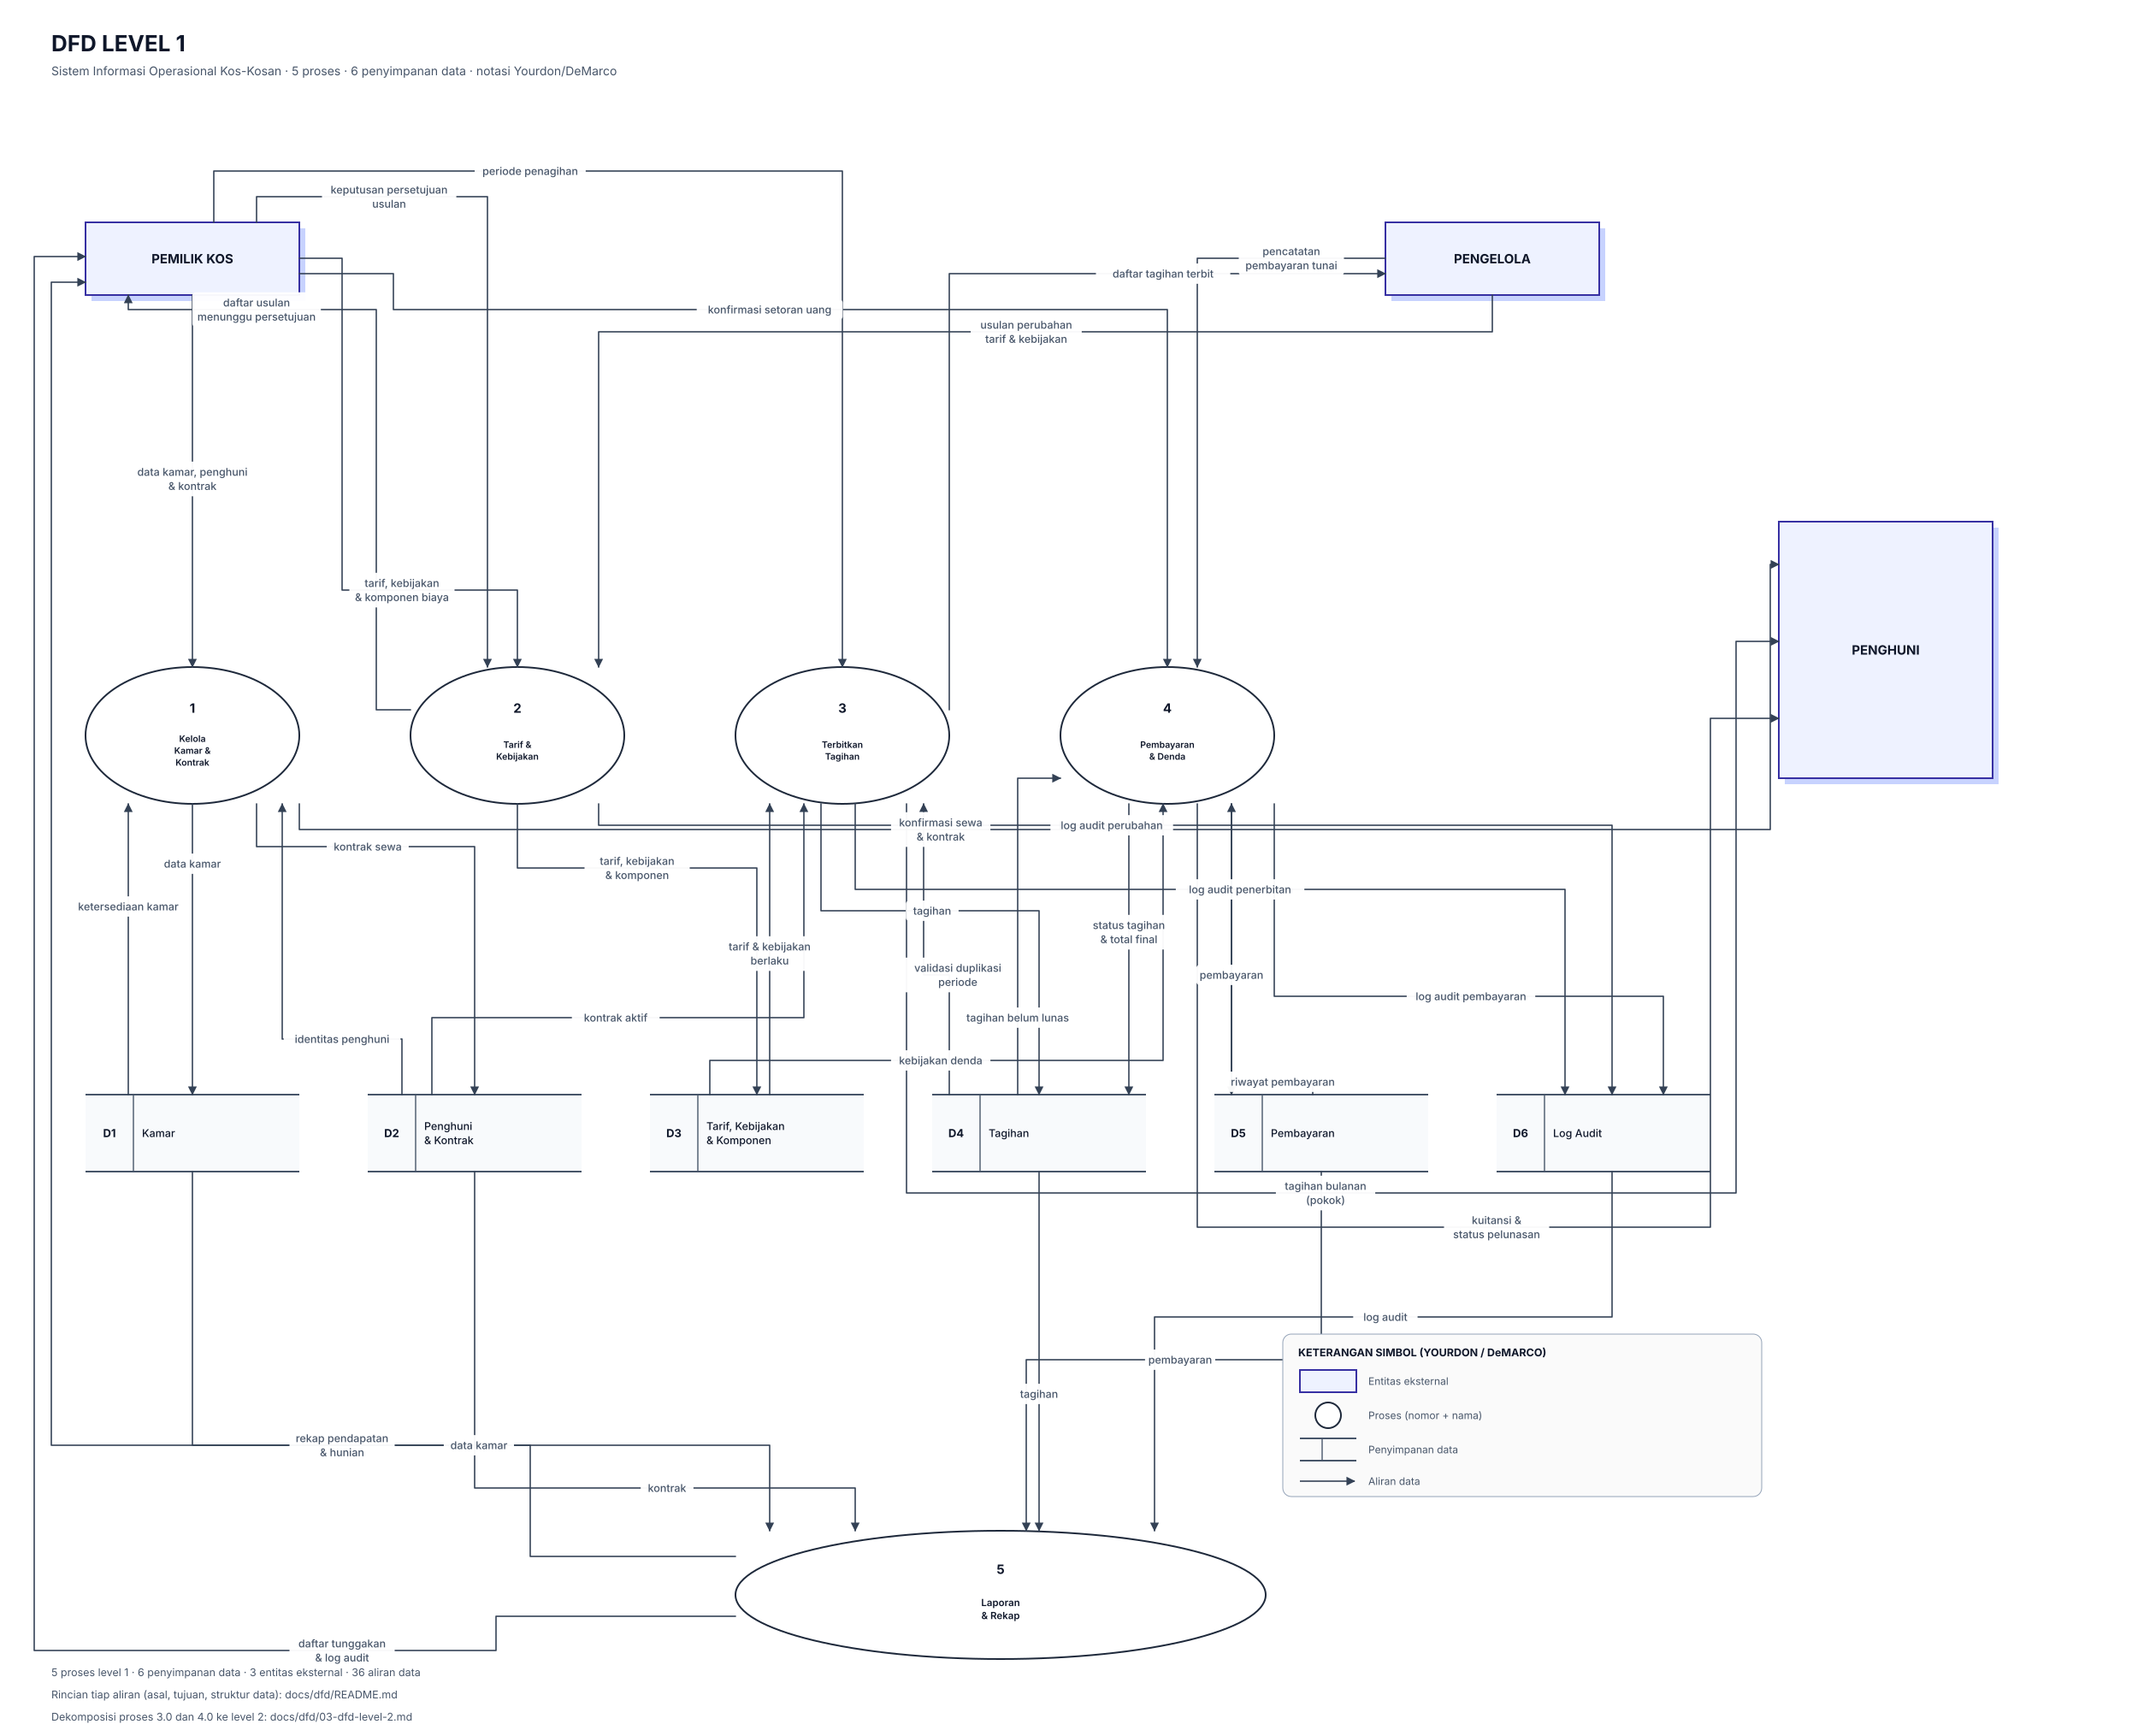
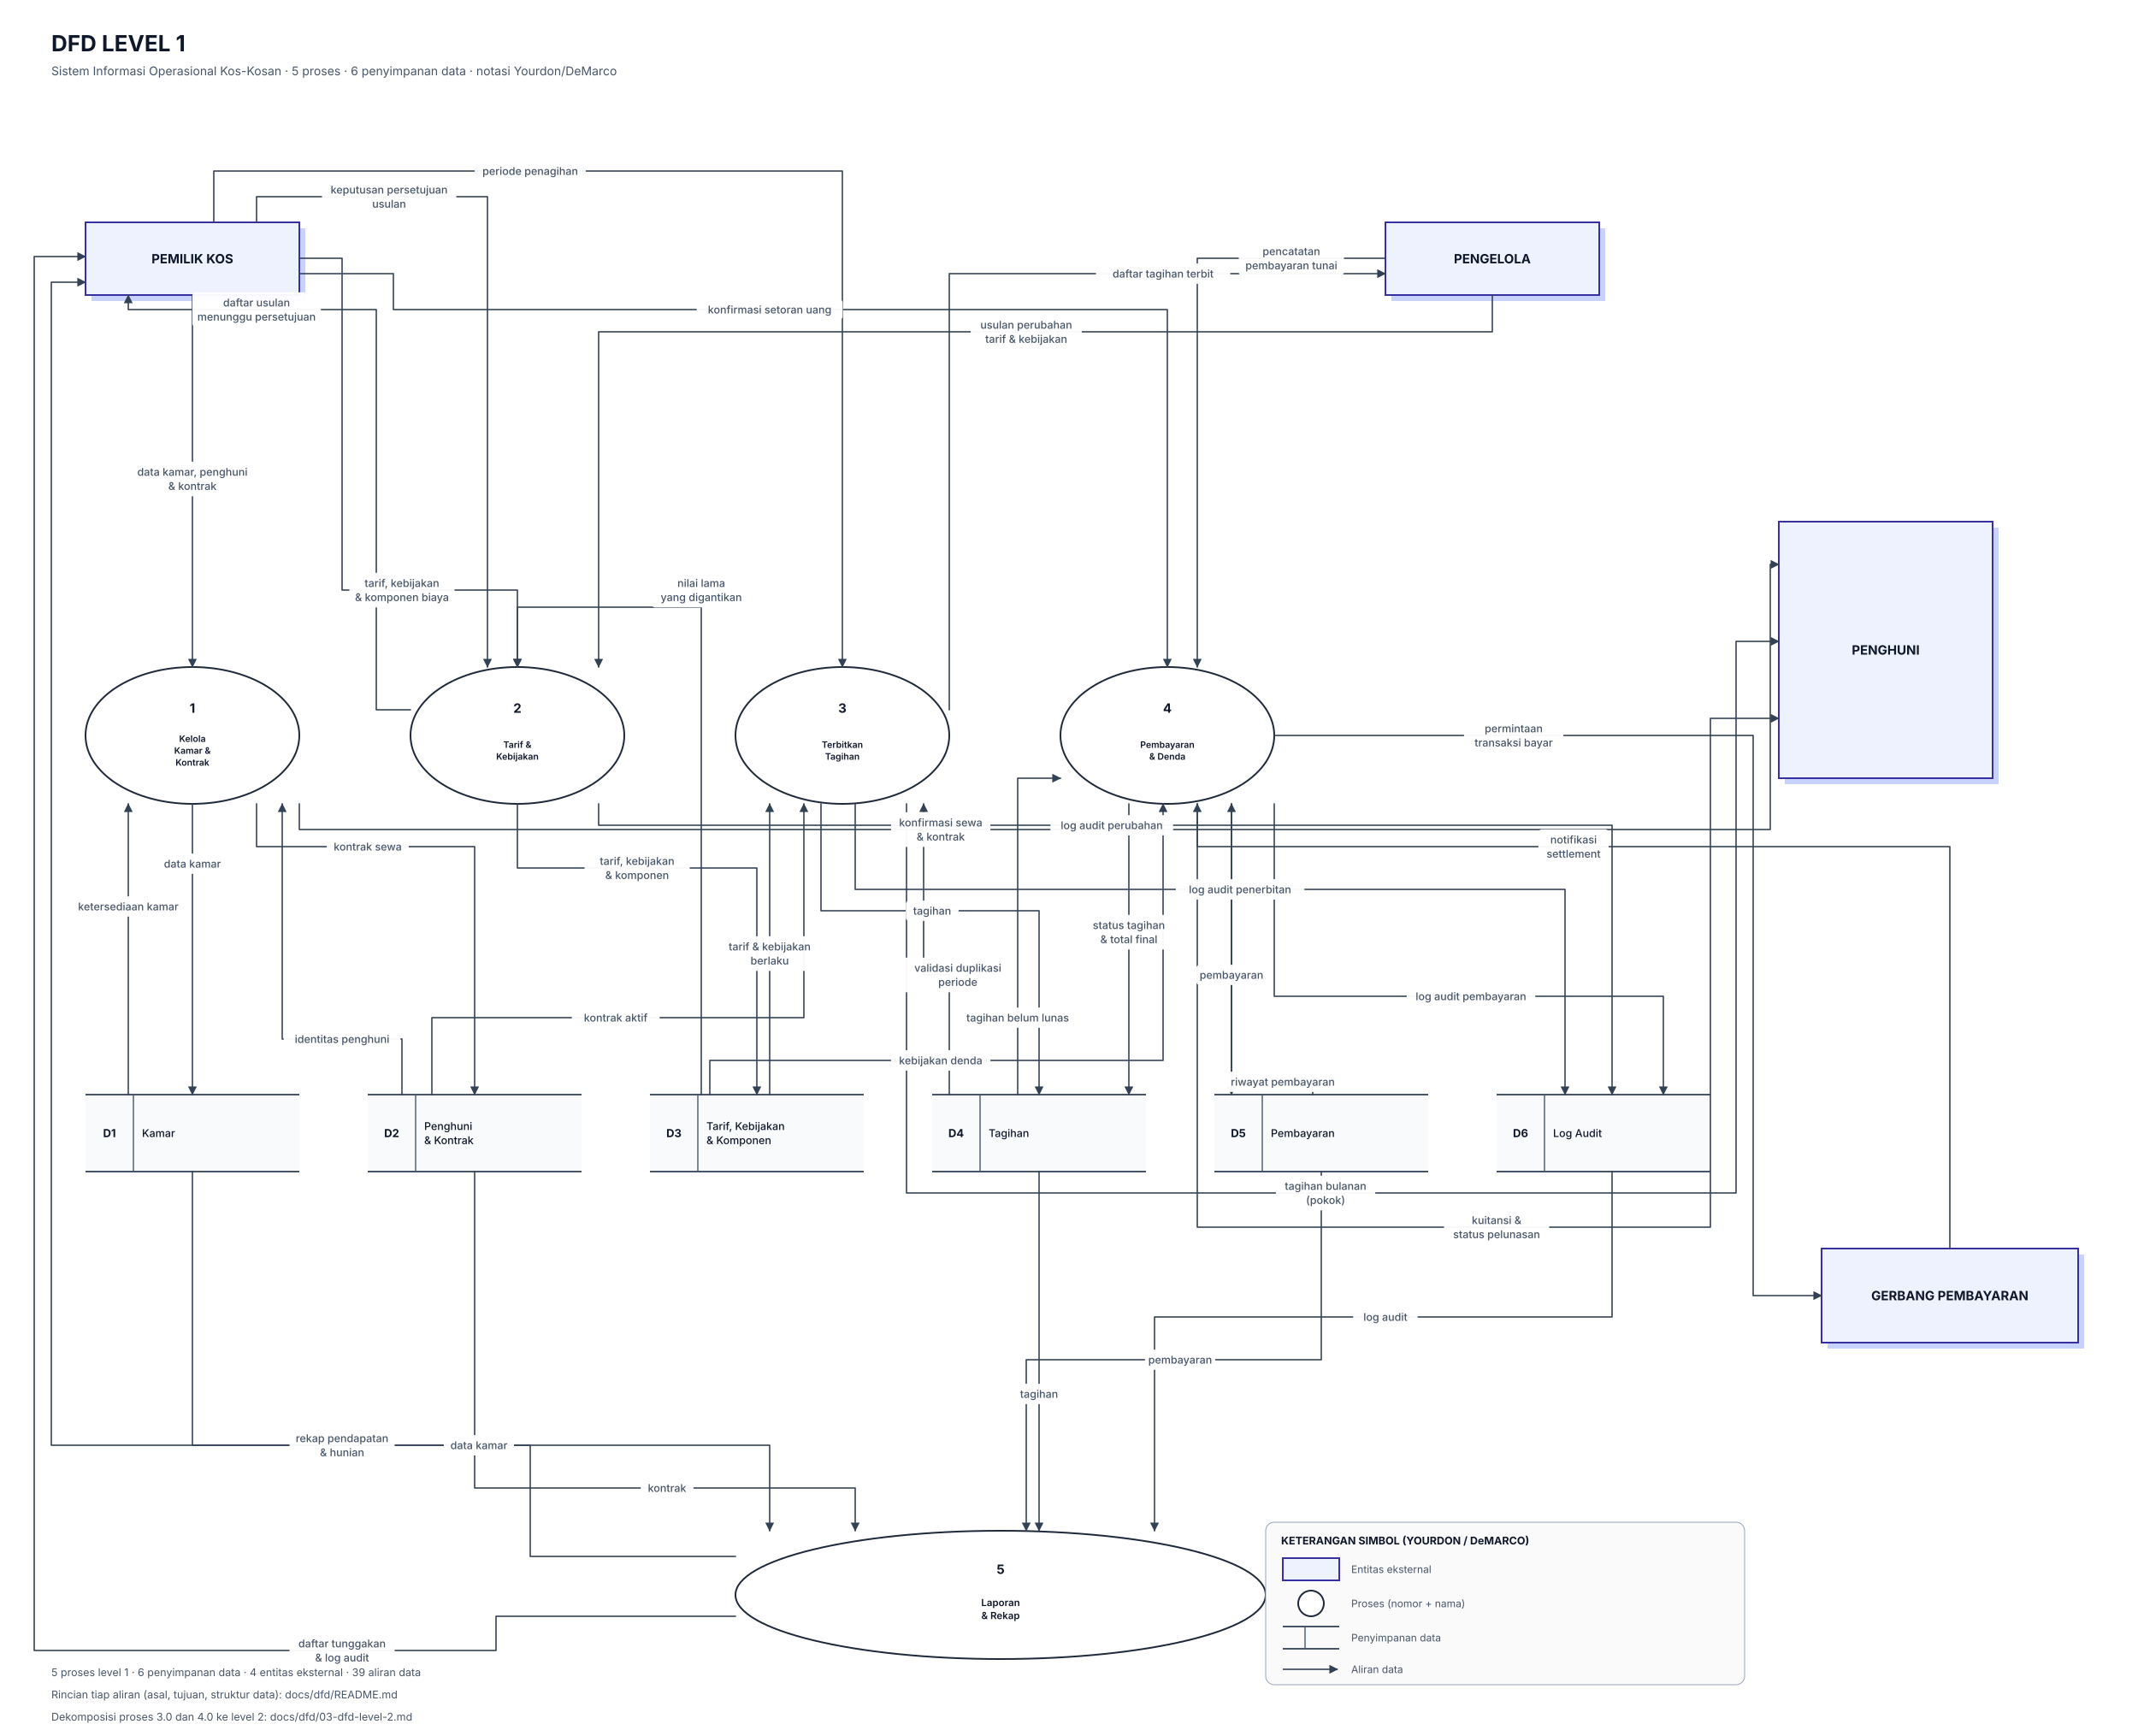
<svg xmlns="http://www.w3.org/2000/svg" width="2500" height="2030" viewBox="0 0 2500 2030" font-family="'Segoe UI', 'Inter', 'Helvetica Neue', Arial, sans-serif">
  <defs>
    <marker id="arrow" viewBox="0 0 10 10" refX="9.2" refY="5" markerWidth="6.5" markerHeight="6.5" orient="auto-start-reverse">
      <path d="M0,0 L10,5 L0,10 Z" fill="#334155" />
    </marker>
  </defs>
  <rect width="2500" height="2030" fill="#ffffff" />
  <text x="60" y="60" font-size="26" font-weight="700" fill="#0f172a">DFD LEVEL 1</text>
  <text x="60" y="88" font-size="14" font-weight="400" fill="#475569">Sistem Informasi Operasional Kos-Kosan  ·  5 proses  ·  6 penyimpanan data  ·  notasi Yourdon/DeMarco</text>
  <rect x="107" y="267" width="250" height="85" fill="#c7d2fe" />
  <rect x="100" y="260" width="250" height="85" fill="#eef2ff" stroke="#3730a3" stroke-width="2" />
  <text x="225" y="302.5" text-anchor="middle" dominant-baseline="central" font-size="15" font-weight="700" fill="#0f172a">PEMILIK KOS</text>
  <rect x="1627" y="267" width="250" height="85" fill="#c7d2fe" />
  <rect x="1620" y="260" width="250" height="85" fill="#eef2ff" stroke="#3730a3" stroke-width="2" />
  <text x="1745" y="302.5" text-anchor="middle" dominant-baseline="central" font-size="15" font-weight="700" fill="#0f172a">PENGELOLA</text>
  <rect x="2087" y="617" width="250" height="300" fill="#c7d2fe" />
  <rect x="2080" y="610" width="250" height="300" fill="#eef2ff" stroke="#3730a3" stroke-width="2" />
  <text x="2205" y="760" text-anchor="middle" dominant-baseline="central" font-size="15" font-weight="700" fill="#0f172a">PENGHUNI</text>
+   <rect x="2137" y="1467" width="300" height="110" fill="#c7d2fe" />
+   <rect x="2130" y="1460" width="300" height="110" fill="#eef2ff" stroke="#3730a3" stroke-width="2" />
+   <text x="2280" y="1515" text-anchor="middle" dominant-baseline="central" font-size="15" font-weight="700" fill="#0f172a">GERBANG PEMBAYARAN</text>
  <ellipse cx="225" cy="860" rx="125" ry="80" fill="#ffffff" stroke="#1e293b" stroke-width="2" />
  <text x="225" y="828" text-anchor="middle" dominant-baseline="central" font-size="15" font-weight="700" fill="#0f172a">1</text>
  <text x="225" y="863.7" text-anchor="middle" dominant-baseline="central" font-size="10.5" font-weight="600" fill="#0f172a">Kelola</text>
  <text x="225" y="877.6" text-anchor="middle" dominant-baseline="central" font-size="10.5" font-weight="600" fill="#0f172a">Kamar &amp;</text>
  <text x="225" y="891.5" text-anchor="middle" dominant-baseline="central" font-size="10.5" font-weight="600" fill="#0f172a">Kontrak</text>
  <ellipse cx="605" cy="860" rx="125" ry="80" fill="#ffffff" stroke="#1e293b" stroke-width="2" />
  <text x="605" y="828" text-anchor="middle" dominant-baseline="central" font-size="15" font-weight="700" fill="#0f172a">2</text>
  <text x="605" y="870.7" text-anchor="middle" dominant-baseline="central" font-size="10.5" font-weight="600" fill="#0f172a">Tarif &amp;</text>
  <text x="605" y="884.5" text-anchor="middle" dominant-baseline="central" font-size="10.5" font-weight="600" fill="#0f172a">Kebijakan</text>
  <ellipse cx="985" cy="860" rx="125" ry="80" fill="#ffffff" stroke="#1e293b" stroke-width="2" />
  <text x="985" y="828" text-anchor="middle" dominant-baseline="central" font-size="15" font-weight="700" fill="#0f172a">3</text>
  <text x="985" y="870.7" text-anchor="middle" dominant-baseline="central" font-size="10.5" font-weight="600" fill="#0f172a">Terbitkan</text>
  <text x="985" y="884.5" text-anchor="middle" dominant-baseline="central" font-size="10.5" font-weight="600" fill="#0f172a">Tagihan</text>
  <ellipse cx="1365" cy="860" rx="125" ry="80" fill="#ffffff" stroke="#1e293b" stroke-width="2" />
  <text x="1365" y="828" text-anchor="middle" dominant-baseline="central" font-size="15" font-weight="700" fill="#0f172a">4</text>
  <text x="1365" y="870.7" text-anchor="middle" dominant-baseline="central" font-size="10.5" font-weight="600" fill="#0f172a">Pembayaran</text>
  <text x="1365" y="884.5" text-anchor="middle" dominant-baseline="central" font-size="10.5" font-weight="600" fill="#0f172a">&amp; Denda</text>
  <ellipse cx="1170" cy="1865" rx="310" ry="75" fill="#ffffff" stroke="#1e293b" stroke-width="2" />
  <text x="1170" y="1835" text-anchor="middle" dominant-baseline="central" font-size="15" font-weight="700" fill="#0f172a">5</text>
  <text x="1170" y="1873.9" text-anchor="middle" dominant-baseline="central" font-size="11.5" font-weight="600" fill="#0f172a">Laporan</text>
  <text x="1170" y="1889.1" text-anchor="middle" dominant-baseline="central" font-size="11.5" font-weight="600" fill="#0f172a">&amp; Rekap</text>
  <rect x="100" y="1281" width="250" height="88" fill="#f8fafc" />
  <line x1="100" y1="1280" x2="350" y2="1280" stroke="#475569" stroke-width="2" />
  <line x1="100" y1="1370" x2="350" y2="1370" stroke="#475569" stroke-width="2" />
  <line x1="156" y1="1280" x2="156" y2="1370" stroke="#475569" stroke-width="1.4" />
  <text x="128" y="1325" text-anchor="middle" dominant-baseline="central" font-size="13" font-weight="700" fill="#0f172a">D1</text>
  <text x="166" y="1325" text-anchor="start" dominant-baseline="central" font-size="12.5" font-weight="500" fill="#0f172a">Kamar</text>
  <rect x="430" y="1281" width="250" height="88" fill="#f8fafc" />
  <line x1="430" y1="1280" x2="680" y2="1280" stroke="#475569" stroke-width="2" />
  <line x1="430" y1="1370" x2="680" y2="1370" stroke="#475569" stroke-width="2" />
  <line x1="486" y1="1280" x2="486" y2="1370" stroke="#475569" stroke-width="1.4" />
  <text x="458" y="1325" text-anchor="middle" dominant-baseline="central" font-size="13" font-weight="700" fill="#0f172a">D2</text>
  <text x="496" y="1316.8" text-anchor="start" dominant-baseline="central" font-size="12.5" font-weight="500" fill="#0f172a">Penghuni</text>
  <text x="496" y="1333.3" text-anchor="start" dominant-baseline="central" font-size="12.5" font-weight="500" fill="#0f172a">&amp; Kontrak</text>
  <rect x="760" y="1281" width="250" height="88" fill="#f8fafc" />
  <line x1="760" y1="1280" x2="1010" y2="1280" stroke="#475569" stroke-width="2" />
  <line x1="760" y1="1370" x2="1010" y2="1370" stroke="#475569" stroke-width="2" />
  <line x1="816" y1="1280" x2="816" y2="1370" stroke="#475569" stroke-width="1.4" />
  <text x="788" y="1325" text-anchor="middle" dominant-baseline="central" font-size="13" font-weight="700" fill="#0f172a">D3</text>
  <text x="826" y="1316.8" text-anchor="start" dominant-baseline="central" font-size="12.5" font-weight="500" fill="#0f172a">Tarif, Kebijakan</text>
  <text x="826" y="1333.3" text-anchor="start" dominant-baseline="central" font-size="12.5" font-weight="500" fill="#0f172a">&amp; Komponen</text>
  <rect x="1090" y="1281" width="250" height="88" fill="#f8fafc" />
  <line x1="1090" y1="1280" x2="1340" y2="1280" stroke="#475569" stroke-width="2" />
  <line x1="1090" y1="1370" x2="1340" y2="1370" stroke="#475569" stroke-width="2" />
  <line x1="1146" y1="1280" x2="1146" y2="1370" stroke="#475569" stroke-width="1.4" />
  <text x="1118" y="1325" text-anchor="middle" dominant-baseline="central" font-size="13" font-weight="700" fill="#0f172a">D4</text>
  <text x="1156" y="1325" text-anchor="start" dominant-baseline="central" font-size="12.5" font-weight="500" fill="#0f172a">Tagihan</text>
  <rect x="1420" y="1281" width="250" height="88" fill="#f8fafc" />
  <line x1="1420" y1="1280" x2="1670" y2="1280" stroke="#475569" stroke-width="2" />
  <line x1="1420" y1="1370" x2="1670" y2="1370" stroke="#475569" stroke-width="2" />
  <line x1="1476" y1="1280" x2="1476" y2="1370" stroke="#475569" stroke-width="1.4" />
  <text x="1448" y="1325" text-anchor="middle" dominant-baseline="central" font-size="13" font-weight="700" fill="#0f172a">D5</text>
  <text x="1486" y="1325" text-anchor="start" dominant-baseline="central" font-size="12.5" font-weight="500" fill="#0f172a">Pembayaran</text>
  <rect x="1750" y="1281" width="250" height="88" fill="#f8fafc" />
  <line x1="1750" y1="1280" x2="2000" y2="1280" stroke="#475569" stroke-width="2" />
  <line x1="1750" y1="1370" x2="2000" y2="1370" stroke="#475569" stroke-width="2" />
  <line x1="1806" y1="1280" x2="1806" y2="1370" stroke="#475569" stroke-width="1.4" />
  <text x="1778" y="1325" text-anchor="middle" dominant-baseline="central" font-size="13" font-weight="700" fill="#0f172a">D6</text>
  <text x="1816" y="1325" text-anchor="start" dominant-baseline="central" font-size="12.5" font-weight="500" fill="#0f172a">Log Audit</text>
  <path d="M225 345 L225 780" fill="none" stroke="#334155" stroke-width="1.6" marker-end="url(#arrow)" stroke-linejoin="round" stroke-linecap="round" />
  <path d="M350 302 L400 302 L400 690 L605 690 L605 780" fill="none" stroke="#334155" stroke-width="1.6" marker-end="url(#arrow)" stroke-linejoin="round" stroke-linecap="round" />
  <path d="M300 260 L300 230 L570 230 L570 780" fill="none" stroke="#334155" stroke-width="1.6" marker-end="url(#arrow)" stroke-linejoin="round" stroke-linecap="round" />
  <path d="M250 260 L250 200 L985 200 L985 780" fill="none" stroke="#334155" stroke-width="1.6" marker-end="url(#arrow)" stroke-linejoin="round" stroke-linecap="round" />
  <path d="M350 320 L460 320 L460 362 L1365 362 L1365 780" fill="none" stroke="#334155" stroke-width="1.6" marker-end="url(#arrow)" stroke-linejoin="round" stroke-linecap="round" />
  <path d="M1745 345 L1745 388 L700 388 L700 780" fill="none" stroke="#334155" stroke-width="1.6" marker-end="url(#arrow)" stroke-linejoin="round" stroke-linecap="round" />
  <path d="M1620 302 L1400 302 L1400 780" fill="none" stroke="#334155" stroke-width="1.6" marker-end="url(#arrow)" stroke-linejoin="round" stroke-linecap="round" />
+   <path d="M2280 1460 L2280 990 L1400 990 L1400 940" fill="none" stroke="#334155" stroke-width="1.6" marker-end="url(#arrow)" stroke-linejoin="round" stroke-linecap="round" />
  <path d="M350 940 L350 970 L2070 970 L2070 660 L2080 660" fill="none" stroke="#334155" stroke-width="1.6" marker-end="url(#arrow)" stroke-linejoin="round" stroke-linecap="round" />
  <path d="M480 830 L440 830 L440 362 L150 362 L150 345" fill="none" stroke="#334155" stroke-width="1.6" marker-end="url(#arrow)" stroke-linejoin="round" stroke-linecap="round" />
  <path d="M1060 940 L1060 1395 L2030 1395 L2030 750 L2080 750" fill="none" stroke="#334155" stroke-width="1.6" marker-end="url(#arrow)" stroke-linejoin="round" stroke-linecap="round" />
  <path d="M1110 830 L1110 320 L1620 320" fill="none" stroke="#334155" stroke-width="1.6" marker-end="url(#arrow)" stroke-linejoin="round" stroke-linecap="round" />
  <path d="M1400 940 L1400 1435 L2000 1435 L2000 840 L2080 840" fill="none" stroke="#334155" stroke-width="1.6" marker-end="url(#arrow)" stroke-linejoin="round" stroke-linecap="round" />
  <path d="M860 1820 L620 1820 L620 1690 L60 1690 L60 330 L100 330" fill="none" stroke="#334155" stroke-width="1.6" marker-end="url(#arrow)" stroke-linejoin="round" stroke-linecap="round" />
  <path d="M860 1890 L580 1890 L580 1930 L40 1930 L40 300 L100 300" fill="none" stroke="#334155" stroke-width="1.6" marker-end="url(#arrow)" stroke-linejoin="round" stroke-linecap="round" />
+   <path d="M1490 860 L2050 860 L2050 1515 L2130 1515" fill="none" stroke="#334155" stroke-width="1.6" marker-end="url(#arrow)" stroke-linejoin="round" stroke-linecap="round" />
  <path d="M225 940 L225 1280" fill="none" stroke="#334155" stroke-width="1.6" marker-end="url(#arrow)" stroke-linejoin="round" stroke-linecap="round" />
  <path d="M300 940 L300 990 L555 990 L555 1280" fill="none" stroke="#334155" stroke-width="1.6" marker-end="url(#arrow)" stroke-linejoin="round" stroke-linecap="round" />
  <path d="M605 940 L605 1015 L885 1015 L885 1280" fill="none" stroke="#334155" stroke-width="1.6" marker-end="url(#arrow)" stroke-linejoin="round" stroke-linecap="round" />
  <path d="M700 940 L700 965 L1885 965 L1885 1280" fill="none" stroke="#334155" stroke-width="1.6" marker-end="url(#arrow)" stroke-linejoin="round" stroke-linecap="round" />
  <path d="M960 940 L960 1065 L1215 1065 L1215 1280" fill="none" stroke="#334155" stroke-width="1.6" marker-end="url(#arrow)" stroke-linejoin="round" stroke-linecap="round" />
  <path d="M1000 940 L1000 1040 L1830 1040 L1830 1280" fill="none" stroke="#334155" stroke-width="1.6" marker-end="url(#arrow)" stroke-linejoin="round" stroke-linecap="round" />
  <path d="M1320 940 L1320 1280" fill="none" stroke="#334155" stroke-width="1.6" marker-end="url(#arrow)" stroke-linejoin="round" stroke-linecap="round" />
  <path d="M1440 940 L1440 1280" fill="none" stroke="#334155" stroke-width="1.6" marker-end="url(#arrow)" stroke-linejoin="round" stroke-linecap="round" />
  <path d="M1490 940 L1490 1165 L1945 1165 L1945 1280" fill="none" stroke="#334155" stroke-width="1.6" marker-end="url(#arrow)" stroke-linejoin="round" stroke-linecap="round" />
  <path d="M150 1280 L150 940" fill="none" stroke="#334155" stroke-width="1.6" marker-end="url(#arrow)" stroke-linejoin="round" stroke-linecap="round" />
  <path d="M470 1280 L470 1215 L330 1215 L330 940" fill="none" stroke="#334155" stroke-width="1.6" marker-end="url(#arrow)" stroke-linejoin="round" stroke-linecap="round" />
  <path d="M505 1280 L505 1190 L940 1190 L940 940" fill="none" stroke="#334155" stroke-width="1.6" marker-end="url(#arrow)" stroke-linejoin="round" stroke-linecap="round" />
  <path d="M900 1280 L900 940" fill="none" stroke="#334155" stroke-width="1.6" marker-end="url(#arrow)" stroke-linejoin="round" stroke-linecap="round" />
  <path d="M1110 1280 L1110 1140 L1080 1140 L1080 940" fill="none" stroke="#334155" stroke-width="1.6" marker-end="url(#arrow)" stroke-linejoin="round" stroke-linecap="round" />
  <path d="M830 1280 L830 1240 L1360 1240 L1360 940" fill="none" stroke="#334155" stroke-width="1.6" marker-end="url(#arrow)" stroke-linejoin="round" stroke-linecap="round" />
  <path d="M1190 1280 L1190 910 L1240 910" fill="none" stroke="#334155" stroke-width="1.6" marker-end="url(#arrow)" stroke-linejoin="round" stroke-linecap="round" />
  <path d="M1535 1280 L1535 1265 L1440 1265 L1440 940" fill="none" stroke="#334155" stroke-width="1.6" marker-end="url(#arrow)" stroke-linejoin="round" stroke-linecap="round" />
+   <path d="M820 1280 L820 710 L605 710 L605 780" fill="none" stroke="#334155" stroke-width="1.6" marker-end="url(#arrow)" stroke-linejoin="round" stroke-linecap="round" />
  <path d="M225 1370 L225 1690 L900 1690 L900 1790" fill="none" stroke="#334155" stroke-width="1.6" marker-end="url(#arrow)" stroke-linejoin="round" stroke-linecap="round" />
  <path d="M555 1370 L555 1740 L1000 1740 L1000 1790" fill="none" stroke="#334155" stroke-width="1.6" marker-end="url(#arrow)" stroke-linejoin="round" stroke-linecap="round" />
  <path d="M1215 1370 L1215 1790" fill="none" stroke="#334155" stroke-width="1.6" marker-end="url(#arrow)" stroke-linejoin="round" stroke-linecap="round" />
  <path d="M1545 1370 L1545 1590 L1200 1590 L1200 1790" fill="none" stroke="#334155" stroke-width="1.6" marker-end="url(#arrow)" stroke-linejoin="round" stroke-linecap="round" />
  <path d="M1885 1370 L1885 1540 L1350 1540 L1350 1790" fill="none" stroke="#334155" stroke-width="1.6" marker-end="url(#arrow)" stroke-linejoin="round" stroke-linecap="round" />
  <rect x="149.9" y="539.8" width="150.3" height="40.5" rx="4" fill="#ffffff" opacity="0.96" />
  <text x="225" y="551.8" text-anchor="middle" dominant-baseline="central" font-size="12.5" font-weight="500" fill="#475569">data kamar, penghuni</text>
  <text x="225" y="568.3" text-anchor="middle" dominant-baseline="central" font-size="12.5" font-weight="500" fill="#475569">&amp; kontrak</text>
  <rect x="408.5" y="669.8" width="123" height="40.5" rx="4" fill="#ffffff" opacity="0.96" />
  <text x="470" y="681.8" text-anchor="middle" dominant-baseline="central" font-size="12.5" font-weight="500" fill="#475569">tarif, kebijakan</text>
  <text x="470" y="698.3" text-anchor="middle" dominant-baseline="central" font-size="12.5" font-weight="500" fill="#475569">&amp; komponen biaya</text>
  <rect x="376.5" y="209.8" width="157.1" height="40.5" rx="4" fill="#ffffff" opacity="0.96" />
  <text x="455" y="221.8" text-anchor="middle" dominant-baseline="central" font-size="12.5" font-weight="500" fill="#475569">keputusan persetujuan</text>
  <text x="455" y="238.3" text-anchor="middle" dominant-baseline="central" font-size="12.5" font-weight="500" fill="#475569">usulan</text>
  <rect x="555.1" y="188.1" width="129.8" height="23.8" rx="4" fill="#ffffff" opacity="0.96" />
  <text x="620" y="200" text-anchor="middle" dominant-baseline="central" font-size="12.5" font-weight="500" fill="#475569">periode penagihan</text>
  <rect x="814.7" y="350.1" width="170.7" height="23.8" rx="4" fill="#ffffff" opacity="0.96" />
  <text x="900" y="362" text-anchor="middle" dominant-baseline="central" font-size="12.5" font-weight="500" fill="#475569">konfirmasi setoran uang</text>
  <rect x="1135.1" y="367.8" width="129.8" height="40.5" rx="4" fill="#ffffff" opacity="0.96" />
  <text x="1200" y="379.8" text-anchor="middle" dominant-baseline="central" font-size="12.5" font-weight="500" fill="#475569">usulan perubahan</text>
  <text x="1200" y="396.3" text-anchor="middle" dominant-baseline="central" font-size="12.5" font-weight="500" fill="#475569">tarif &amp; kebijakan</text>
  <rect x="1448.5" y="281.8" width="123" height="40.5" rx="4" fill="#ffffff" opacity="0.96" />
  <text x="1510" y="293.8" text-anchor="middle" dominant-baseline="central" font-size="12.5" font-weight="500" fill="#475569">pencatatan</text>
  <text x="1510" y="310.3" text-anchor="middle" dominant-baseline="central" font-size="12.5" font-weight="500" fill="#475569">pembayaran tunai</text>
+   <rect x="1798.9" y="969.8" width="82.1" height="40.5" rx="4" fill="#ffffff" opacity="0.96" />
+   <text x="1840" y="981.8" text-anchor="middle" dominant-baseline="central" font-size="12.5" font-weight="500" fill="#475569">notifikasi</text>
+   <text x="1840" y="998.3" text-anchor="middle" dominant-baseline="central" font-size="12.5" font-weight="500" fill="#475569">settlement</text>
  <rect x="1041.9" y="949.8" width="116.2" height="40.5" rx="4" fill="#ffffff" opacity="0.96" />
  <text x="1100" y="961.8" text-anchor="middle" dominant-baseline="central" font-size="12.5" font-weight="500" fill="#475569">konfirmasi sewa</text>
  <text x="1100" y="978.3" text-anchor="middle" dominant-baseline="central" font-size="12.5" font-weight="500" fill="#475569">&amp; kontrak</text>
  <rect x="224.9" y="341.8" width="150.3" height="40.5" rx="4" fill="#ffffff" opacity="0.96" />
  <text x="300" y="353.8" text-anchor="middle" dominant-baseline="central" font-size="12.5" font-weight="500" fill="#475569">daftar usulan</text>
  <text x="300" y="370.3" text-anchor="middle" dominant-baseline="central" font-size="12.5" font-weight="500" fill="#475569">menunggu persetujuan</text>
  <rect x="1491.9" y="1374.8" width="116.2" height="40.5" rx="4" fill="#ffffff" opacity="0.96" />
  <text x="1550" y="1386.8" text-anchor="middle" dominant-baseline="central" font-size="12.5" font-weight="500" fill="#475569">tagihan bulanan</text>
  <text x="1550" y="1403.3" text-anchor="middle" dominant-baseline="central" font-size="12.5" font-weight="500" fill="#475569">(pokok)</text>
  <rect x="1281.5" y="308.1" width="157.1" height="23.8" rx="4" fill="#ffffff" opacity="0.96" />
  <text x="1360" y="320" text-anchor="middle" dominant-baseline="central" font-size="12.5" font-weight="500" fill="#475569">daftar tagihan terbit</text>
  <rect x="1688.5" y="1414.8" width="123" height="40.5" rx="4" fill="#ffffff" opacity="0.96" />
  <text x="1750" y="1426.8" text-anchor="middle" dominant-baseline="central" font-size="12.5" font-weight="500" fill="#475569">kuitansi &amp;</text>
  <text x="1750" y="1443.3" text-anchor="middle" dominant-baseline="central" font-size="12.5" font-weight="500" fill="#475569">status pelunasan</text>
  <rect x="338.5" y="1669.8" width="123" height="40.5" rx="4" fill="#ffffff" opacity="0.96" />
  <text x="400" y="1681.8" text-anchor="middle" dominant-baseline="central" font-size="12.5" font-weight="500" fill="#475569">rekap pendapatan</text>
  <text x="400" y="1698.3" text-anchor="middle" dominant-baseline="central" font-size="12.5" font-weight="500" fill="#475569">&amp; hunian</text>
  <rect x="338.5" y="1909.8" width="123" height="40.5" rx="4" fill="#ffffff" opacity="0.96" />
  <text x="400" y="1921.8" text-anchor="middle" dominant-baseline="central" font-size="12.5" font-weight="500" fill="#475569">daftar tunggakan</text>
  <text x="400" y="1938.3" text-anchor="middle" dominant-baseline="central" font-size="12.5" font-weight="500" fill="#475569">&amp; log audit</text>
+   <rect x="1711.9" y="839.8" width="116.2" height="40.5" rx="4" fill="#ffffff" opacity="0.96" />
+   <text x="1770" y="851.8" text-anchor="middle" dominant-baseline="central" font-size="12.5" font-weight="500" fill="#475569">permintaan</text>
+   <text x="1770" y="868.3" text-anchor="middle" dominant-baseline="central" font-size="12.5" font-weight="500" fill="#475569">transaksi bayar</text>
  <rect x="183.9" y="998.1" width="82.1" height="23.8" rx="4" fill="#ffffff" opacity="0.96" />
  <text x="225" y="1010" text-anchor="middle" dominant-baseline="central" font-size="12.5" font-weight="500" fill="#475569">data kamar</text>
  <rect x="382.1" y="978.1" width="95.8" height="23.8" rx="4" fill="#ffffff" opacity="0.96" />
  <text x="430" y="990" text-anchor="middle" dominant-baseline="central" font-size="12.5" font-weight="500" fill="#475569">kontrak sewa</text>
  <rect x="683.5" y="994.8" width="123" height="40.5" rx="4" fill="#ffffff" opacity="0.96" />
  <text x="745" y="1006.8" text-anchor="middle" dominant-baseline="central" font-size="12.5" font-weight="500" fill="#475569">tarif, kebijakan</text>
  <text x="745" y="1023.3" text-anchor="middle" dominant-baseline="central" font-size="12.5" font-weight="500" fill="#475569">&amp; komponen</text>
  <rect x="1228.3" y="953.1" width="143.4" height="23.8" rx="4" fill="#ffffff" opacity="0.96" />
  <text x="1300" y="965" text-anchor="middle" dominant-baseline="central" font-size="12.5" font-weight="500" fill="#475569">log audit perubahan</text>
  <rect x="1059.2" y="1053.1" width="61.7" height="23.8" rx="4" fill="#ffffff" opacity="0.96" />
  <text x="1090" y="1065" text-anchor="middle" dominant-baseline="central" font-size="12.5" font-weight="500" fill="#475569">tagihan</text>
  <rect x="1374.9" y="1028.1" width="150.3" height="23.8" rx="4" fill="#ffffff" opacity="0.96" />
  <text x="1450" y="1040" text-anchor="middle" dominant-baseline="central" font-size="12.5" font-weight="500" fill="#475569">log audit penerbitan</text>
  <rect x="1265.3" y="1069.8" width="109.4" height="40.5" rx="4" fill="#ffffff" opacity="0.96" />
  <text x="1320" y="1081.8" text-anchor="middle" dominant-baseline="central" font-size="12.5" font-weight="500" fill="#475569">status tagihan</text>
  <text x="1320" y="1098.3" text-anchor="middle" dominant-baseline="central" font-size="12.5" font-weight="500" fill="#475569">&amp; total final</text>
  <rect x="1398.9" y="1128.1" width="82.1" height="23.8" rx="4" fill="#ffffff" opacity="0.96" />
  <text x="1440" y="1140" text-anchor="middle" dominant-baseline="central" font-size="12.5" font-weight="500" fill="#475569">pembayaran</text>
  <rect x="1644.9" y="1153.1" width="150.3" height="23.8" rx="4" fill="#ffffff" opacity="0.96" />
  <text x="1720" y="1165" text-anchor="middle" dominant-baseline="central" font-size="12.5" font-weight="500" fill="#475569">log audit pembayaran</text>
  <rect x="81.7" y="1048.1" width="136.6" height="23.8" rx="4" fill="#ffffff" opacity="0.96" />
  <text x="150" y="1060" text-anchor="middle" dominant-baseline="central" font-size="12.5" font-weight="500" fill="#475569">ketersediaan kamar</text>
  <rect x="331.7" y="1203.1" width="136.6" height="23.8" rx="4" fill="#ffffff" opacity="0.96" />
  <text x="400" y="1215" text-anchor="middle" dominant-baseline="central" font-size="12.5" font-weight="500" fill="#475569">identitas penghuni</text>
  <rect x="668.7" y="1178.1" width="102.6" height="23.8" rx="4" fill="#ffffff" opacity="0.96" />
  <text x="720" y="1190" text-anchor="middle" dominant-baseline="central" font-size="12.5" font-weight="500" fill="#475569">kontrak aktif</text>
  <rect x="835.1" y="1094.8" width="129.8" height="40.5" rx="4" fill="#ffffff" opacity="0.96" />
  <text x="900" y="1106.8" text-anchor="middle" dominant-baseline="central" font-size="12.5" font-weight="500" fill="#475569">tarif &amp; kebijakan</text>
  <text x="900" y="1123.3" text-anchor="middle" dominant-baseline="central" font-size="12.5" font-weight="500" fill="#475569">berlaku</text>
  <rect x="1051.7" y="1119.8" width="136.6" height="40.5" rx="4" fill="#ffffff" opacity="0.96" />
  <text x="1120" y="1131.8" text-anchor="middle" dominant-baseline="central" font-size="12.5" font-weight="500" fill="#475569">validasi duplikasi</text>
  <text x="1120" y="1148.3" text-anchor="middle" dominant-baseline="central" font-size="12.5" font-weight="500" fill="#475569">periode</text>
  <rect x="1041.9" y="1228.1" width="116.2" height="23.8" rx="4" fill="#ffffff" opacity="0.96" />
  <text x="1100" y="1240" text-anchor="middle" dominant-baseline="central" font-size="12.5" font-weight="500" fill="#475569">kebijakan denda</text>
  <rect x="1118.3" y="1178.1" width="143.4" height="23.8" rx="4" fill="#ffffff" opacity="0.96" />
  <text x="1190" y="1190" text-anchor="middle" dominant-baseline="central" font-size="12.5" font-weight="500" fill="#475569">tagihan belum lunas</text>
  <rect x="1431.7" y="1253.1" width="136.6" height="23.8" rx="4" fill="#ffffff" opacity="0.96" />
  <text x="1500" y="1265" text-anchor="middle" dominant-baseline="central" font-size="12.5" font-weight="500" fill="#475569">riwayat pembayaran</text>
+   <rect x="761.9" y="669.8" width="116.2" height="40.5" rx="4" fill="#ffffff" opacity="0.96" />
+   <text x="820" y="681.8" text-anchor="middle" dominant-baseline="central" font-size="12.5" font-weight="500" fill="#475569">nilai lama</text>
+   <text x="820" y="698.3" text-anchor="middle" dominant-baseline="central" font-size="12.5" font-weight="500" fill="#475569">yang digantikan</text>
  <rect x="518.9" y="1678.1" width="82.1" height="23.8" rx="4" fill="#ffffff" opacity="0.96" />
  <text x="560" y="1690" text-anchor="middle" dominant-baseline="central" font-size="12.5" font-weight="500" fill="#475569">data kamar</text>
  <rect x="749.2" y="1728.1" width="61.7" height="23.8" rx="4" fill="#ffffff" opacity="0.96" />
  <text x="780" y="1740" text-anchor="middle" dominant-baseline="central" font-size="12.5" font-weight="500" fill="#475569">kontrak</text>
  <rect x="1184.2" y="1618.1" width="61.7" height="23.8" rx="4" fill="#ffffff" opacity="0.96" />
  <text x="1215" y="1630" text-anchor="middle" dominant-baseline="central" font-size="12.5" font-weight="500" fill="#475569">tagihan</text>
  <rect x="1338.9" y="1578.1" width="82.1" height="23.8" rx="4" fill="#ffffff" opacity="0.96" />
  <text x="1380" y="1590" text-anchor="middle" dominant-baseline="central" font-size="12.5" font-weight="500" fill="#475569">pembayaran</text>
  <rect x="1582.3" y="1528.1" width="75.3" height="23.8" rx="4" fill="#ffffff" opacity="0.96" />
  <text x="1620" y="1540" text-anchor="middle" dominant-baseline="central" font-size="12.5" font-weight="500" fill="#475569">log audit</text>
-   <rect x="1500" y="1560" width="560" height="190" rx="10" fill="#fafafa" stroke="#94a3b8" stroke-width="1" />
-   <text x="1518" y="1586" font-size="12.5" font-weight="700" fill="#0f172a">KETERANGAN SIMBOL (YOURDON / DeMARCO)</text>
-   <rect x="1520" y="1602" width="66" height="26" fill="#eef2ff" stroke="#3730a3" stroke-width="2" />
-   <text x="1600" y="1615" font-size="12" fill="#475569" dominant-baseline="central">Entitas eksternal</text>
-   <circle cx="1553" cy="1655" r="15" fill="#ffffff" stroke="#1e293b" stroke-width="2" />
-   <text x="1600" y="1655" font-size="12" fill="#475569" dominant-baseline="central">Proses (nomor + nama)</text>
-   <line x1="1520" y1="1682" x2="1586" y2="1682" stroke="#475569" stroke-width="2" />
-   <line x1="1520" y1="1708" x2="1586" y2="1708" stroke="#475569" stroke-width="2" />
-   <line x1="1546" y1="1682" x2="1546" y2="1708" stroke="#475569" stroke-width="1.4" />
-   <text x="1600" y="1695" font-size="12" fill="#475569" dominant-baseline="central">Penyimpanan data</text>
-   <path d="M1520 1732 H1584" fill="none" stroke="#334155" stroke-width="1.6" marker-end="url(#arrow)" />
-   <text x="1600" y="1732" font-size="12" fill="#475569" dominant-baseline="central">Aliran data</text>
-   <text x="60" y="1960" font-size="12.5" fill="#475569">5 proses level 1  ·  6 penyimpanan data  ·  3 entitas eksternal  ·  36 aliran data</text>
+   <rect x="1480" y="1780" width="560" height="190" rx="10" fill="#fafafa" stroke="#94a3b8" stroke-width="1" />
+   <text x="1498" y="1806" font-size="12.5" font-weight="700" fill="#0f172a">KETERANGAN SIMBOL (YOURDON / DeMARCO)</text>
+   <rect x="1500" y="1822" width="66" height="26" fill="#eef2ff" stroke="#3730a3" stroke-width="2" />
+   <text x="1580" y="1835" font-size="12" fill="#475569" dominant-baseline="central">Entitas eksternal</text>
+   <circle cx="1533" cy="1875" r="15" fill="#ffffff" stroke="#1e293b" stroke-width="2" />
+   <text x="1580" y="1875" font-size="12" fill="#475569" dominant-baseline="central">Proses (nomor + nama)</text>
+   <line x1="1500" y1="1902" x2="1566" y2="1902" stroke="#475569" stroke-width="2" />
+   <line x1="1500" y1="1928" x2="1566" y2="1928" stroke="#475569" stroke-width="2" />
+   <line x1="1526" y1="1902" x2="1526" y2="1928" stroke="#475569" stroke-width="1.4" />
+   <text x="1580" y="1915" font-size="12" fill="#475569" dominant-baseline="central">Penyimpanan data</text>
+   <path d="M1500 1952 H1564" fill="none" stroke="#334155" stroke-width="1.6" marker-end="url(#arrow)" />
+   <text x="1580" y="1952" font-size="12" fill="#475569" dominant-baseline="central">Aliran data</text>
+   <text x="60" y="1960" font-size="12.5" fill="#475569">5 proses level 1  ·  6 penyimpanan data  ·  4 entitas eksternal  ·  39 aliran data</text>
  <text x="60" y="1986" font-size="12.5" fill="#475569">Rincian tiap aliran (asal, tujuan, struktur data): docs/dfd/README.md</text>
  <text x="60" y="2012" font-size="12.5" fill="#475569">Dekomposisi proses 3.0 dan 4.0 ke level 2: docs/dfd/03-dfd-level-2.md</text>
</svg>
